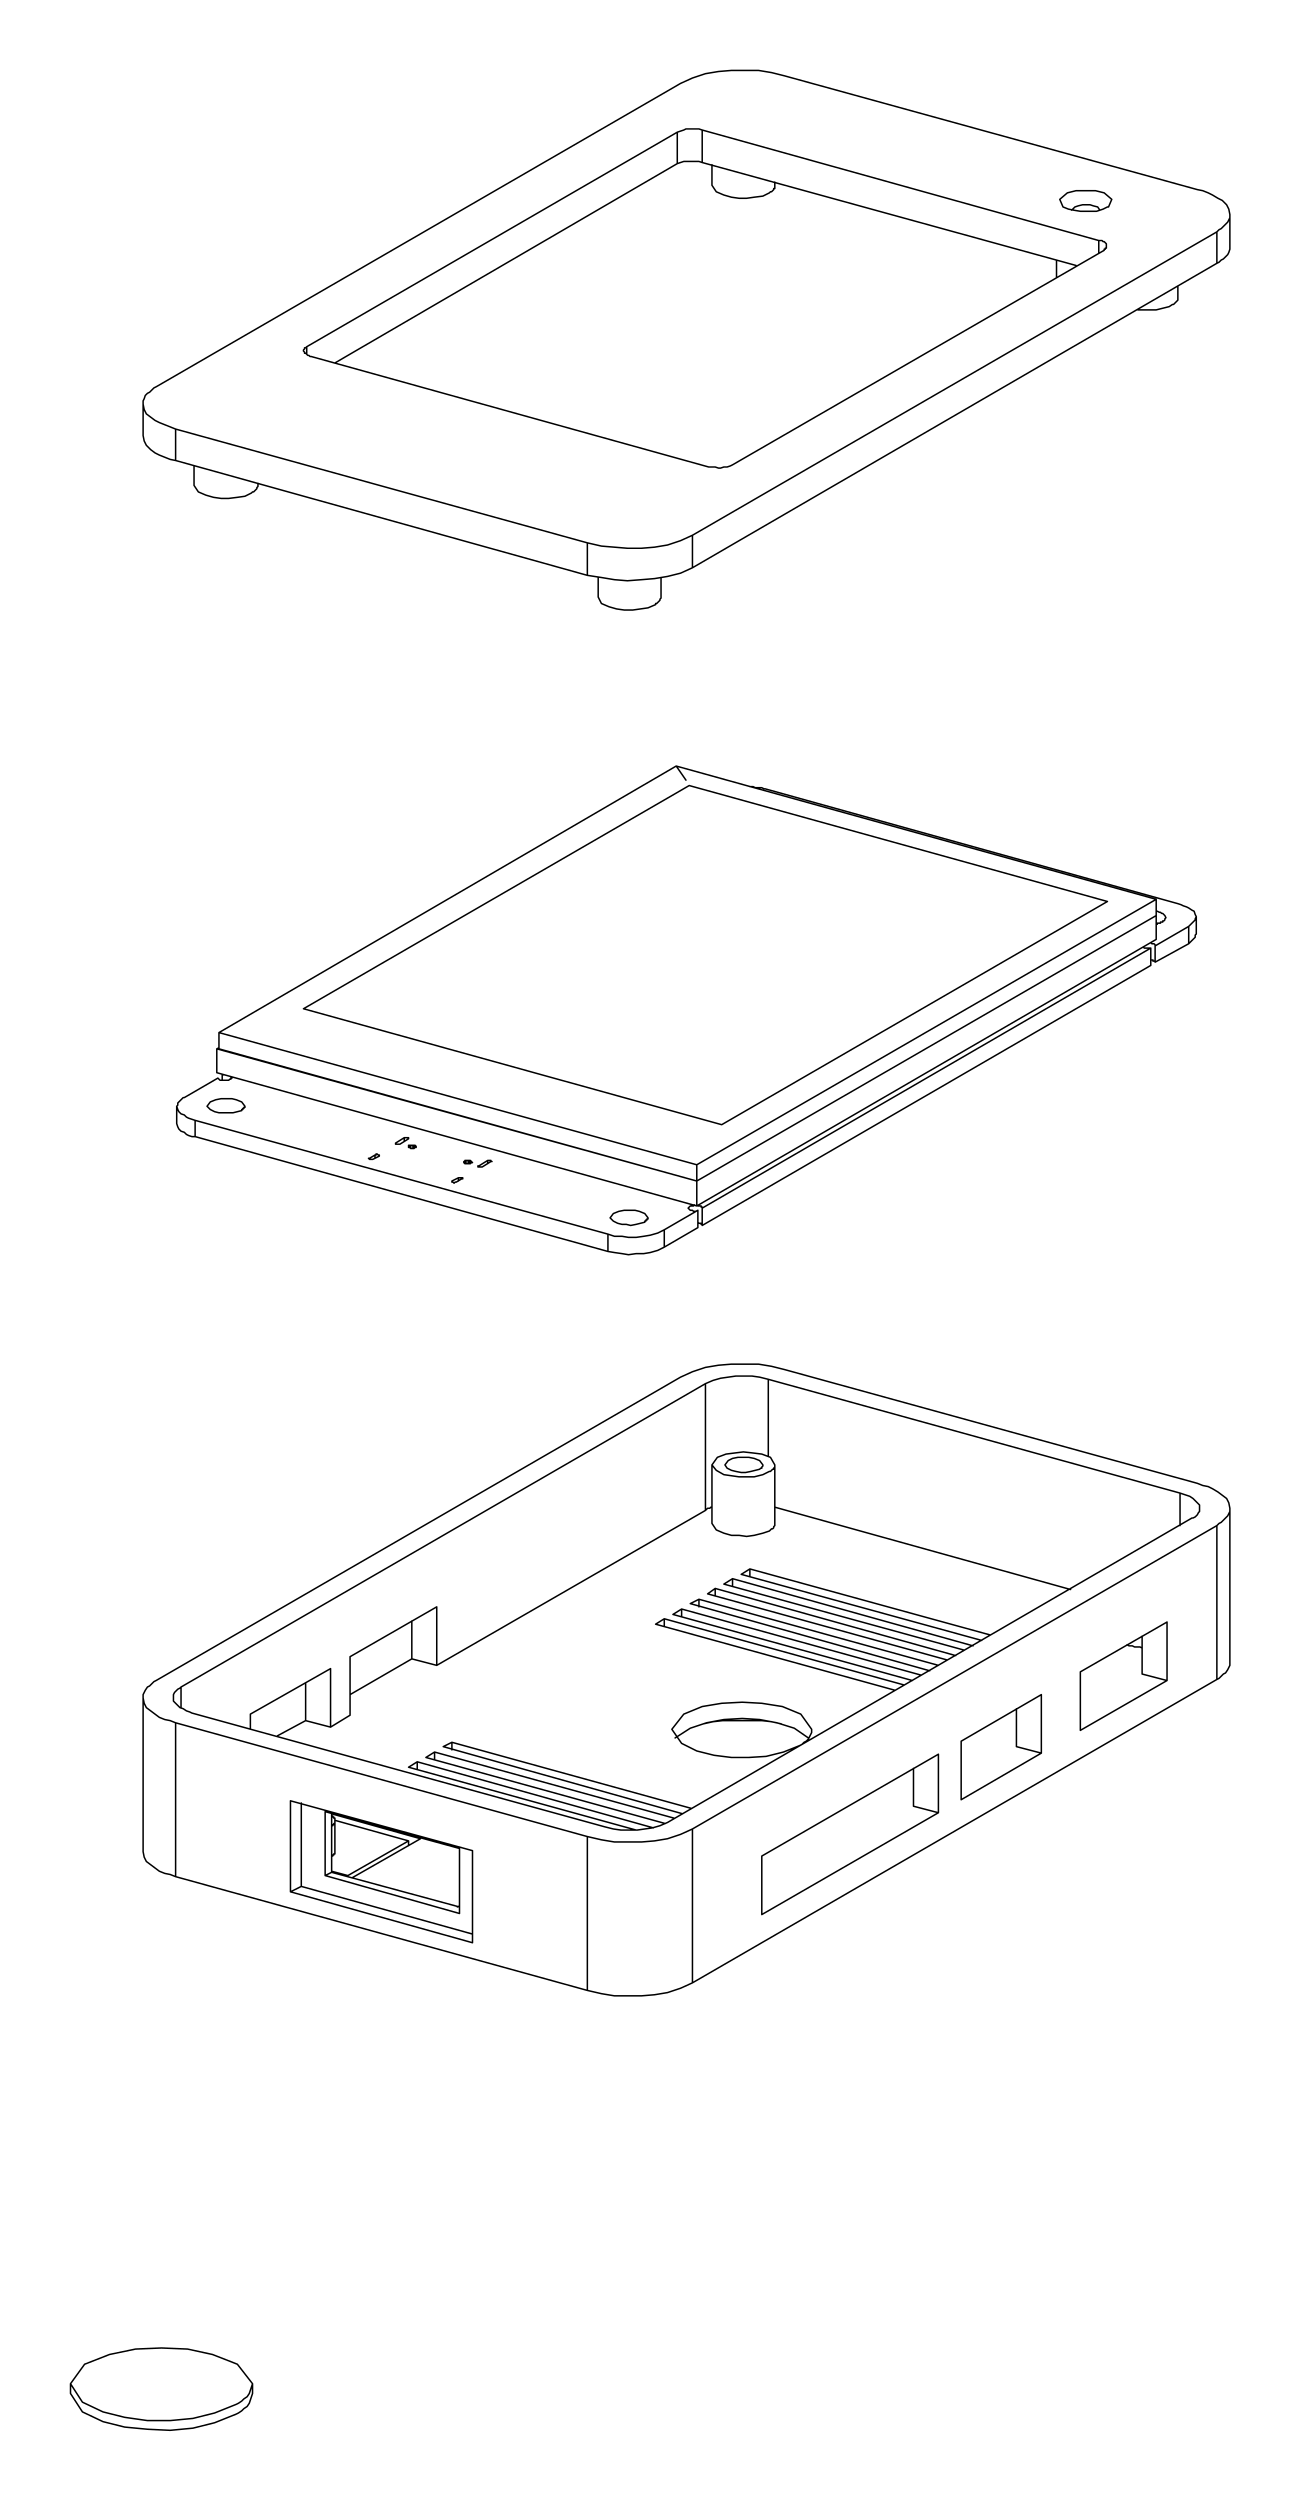
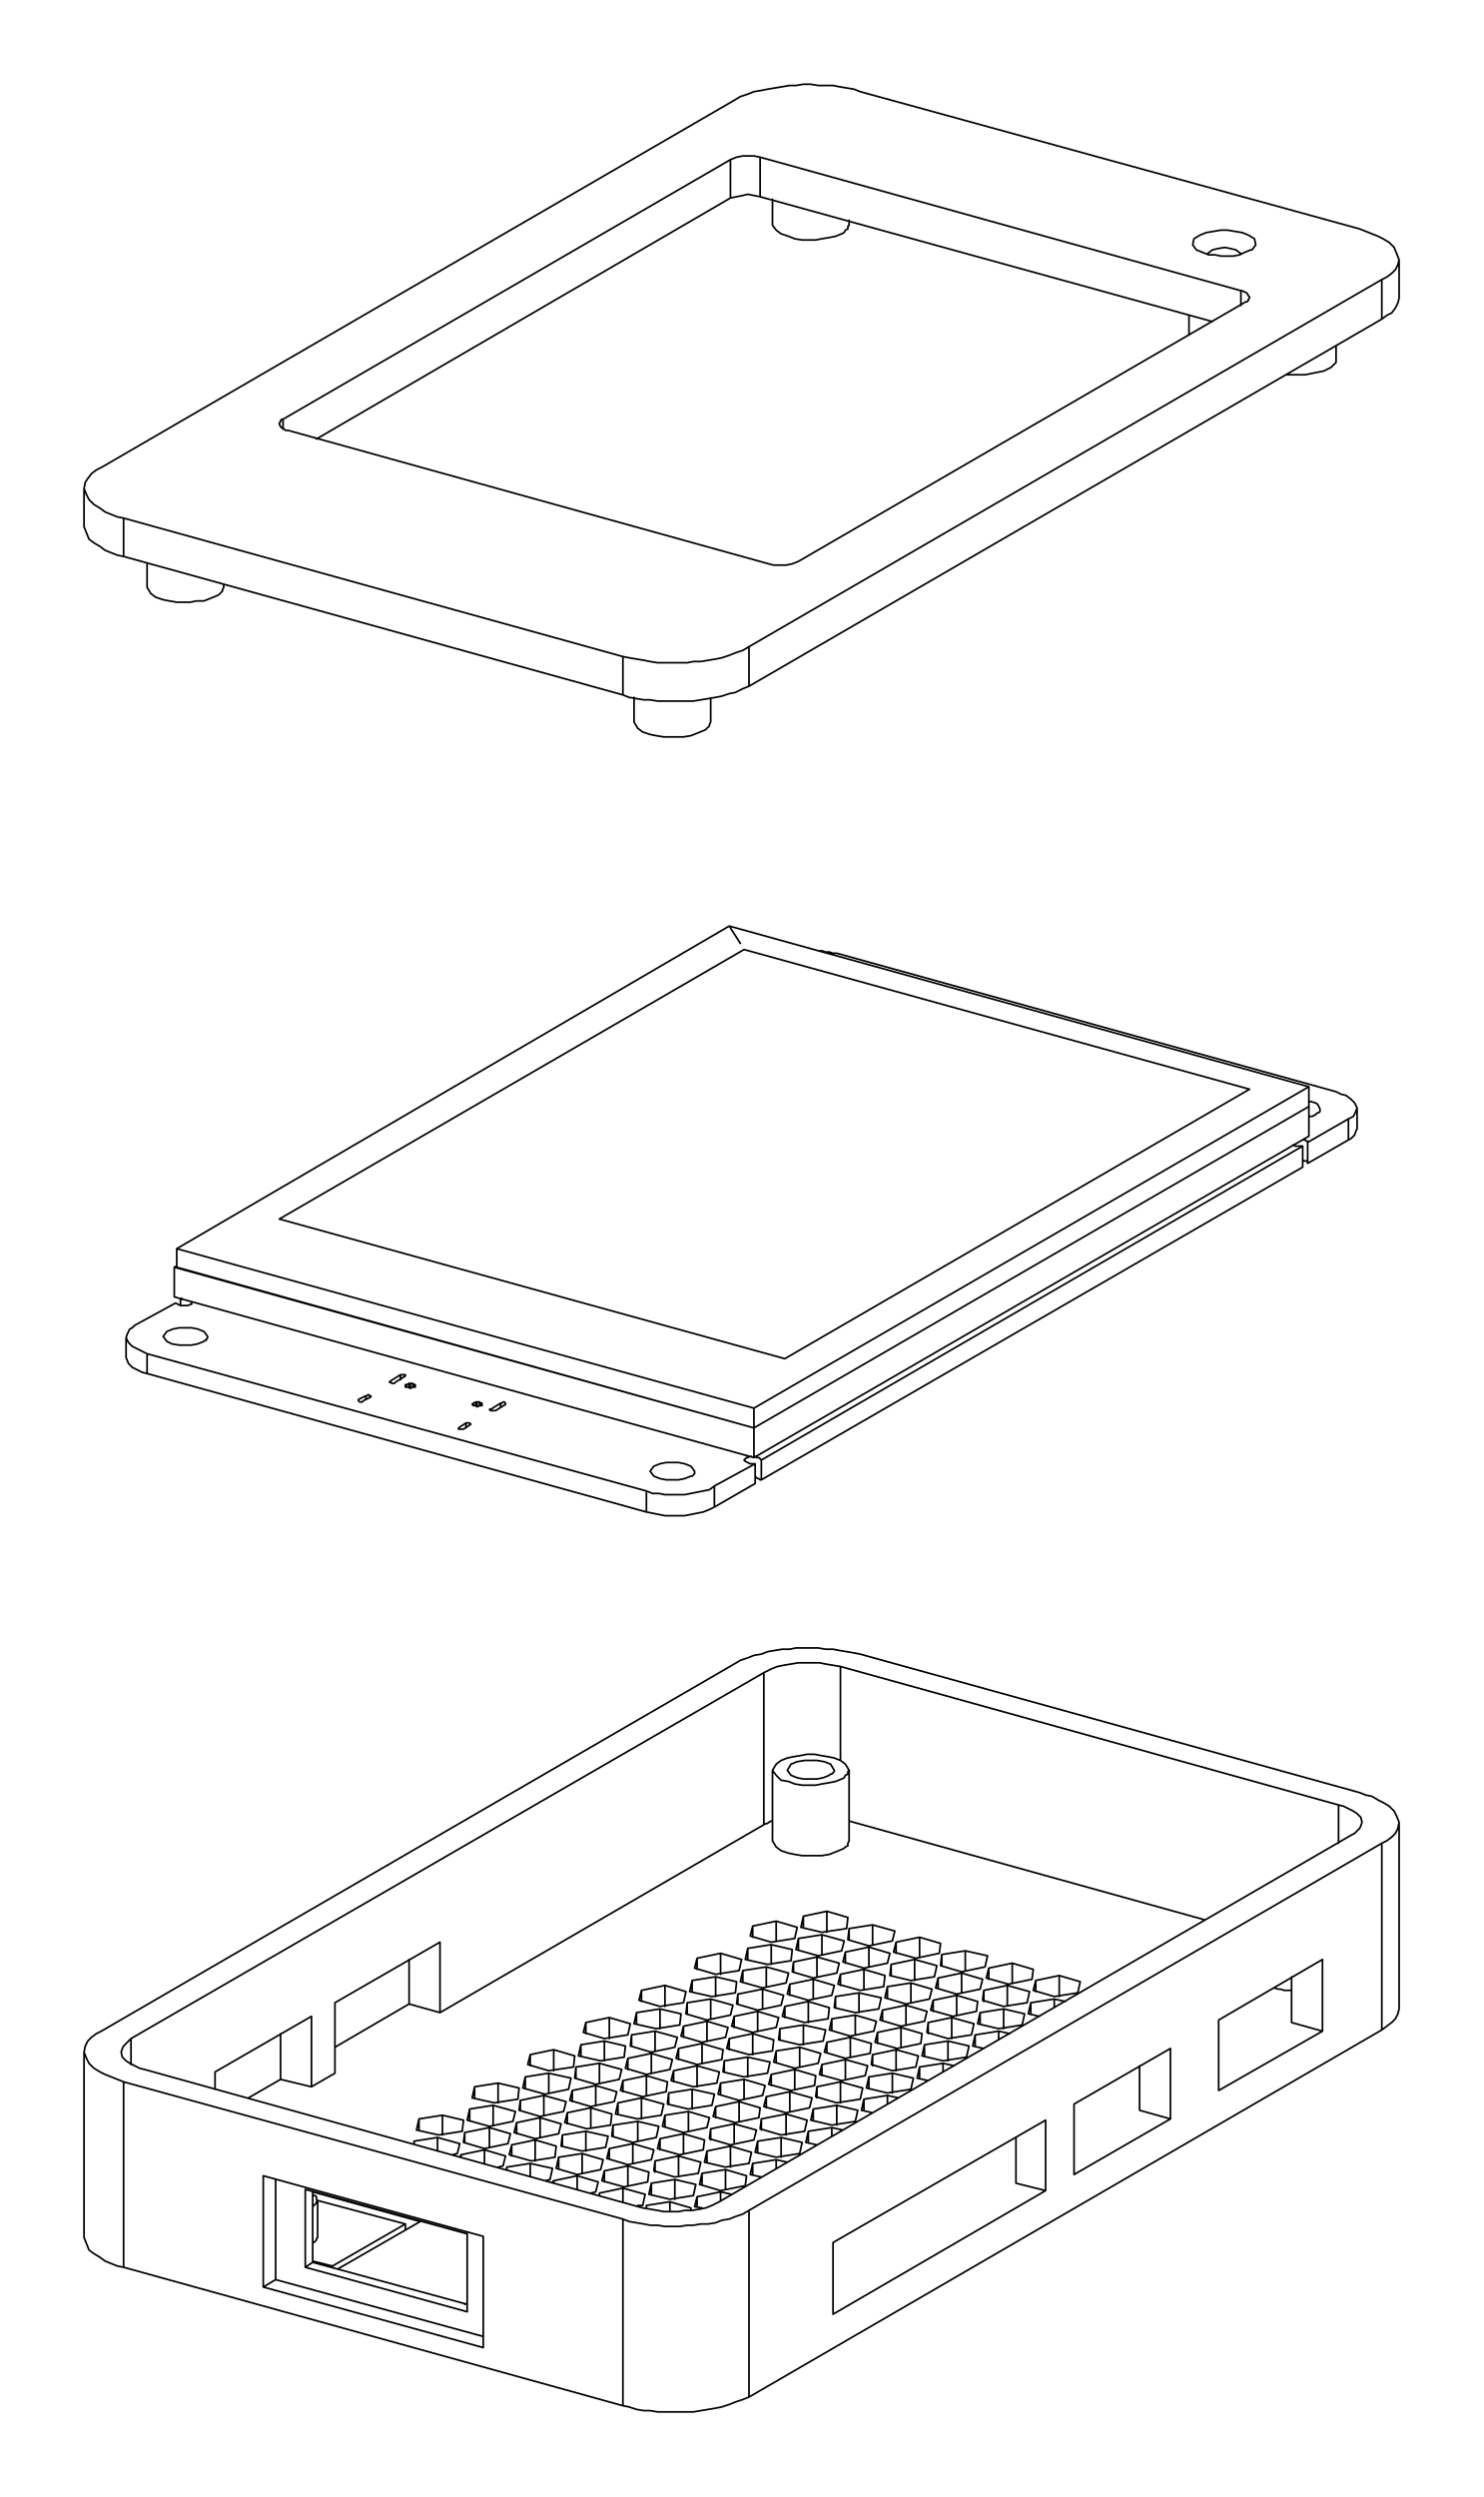
- <svg xmlns="http://www.w3.org/2000/svg" viewBox="0 0 1200.0 2307.3" width="1200" height="2307" fill="none" stroke="currentColor" stroke-linecap="round" stroke-linejoin="round" role="img">
-   <path id="case-exploded-g0-vis" d="M144 357L628 77 M132 402L133 407L135 411L139 415L143 418L147 420L152 422L157 424L162 425 M144 357L142 358L140 360L138 362L136 363L134 365L133 368L132 370L132 373 M132 373L133 378L135 382L139 385L143 388L147 390L152 392L157 394L162 396 M724 70L712 67L700 65L688 65L675 65L663 66L651 68L639 72L628 77 M162 425L542 531 M542 531L555 533L567 535L579 536L592 535L604 534L616 532L628 529L639 524 M1123 243L1125 242L1127 240L1129 239L1131 237L1133 235L1134 233L1135 230L1135 228 M639 524L1123 243 M625 151L309 335 M625 151L628 150L631 149L633 149L636 149L639 149L642 149L645 149L648 150 M993 245L648 150 M162 396L542 501 M724 70L1105 175 M542 501L555 504L567 505L579 506L592 506L604 505L616 503L628 499L639 494 M1123 214L1125 212L1127 211L1129 209L1131 207L1133 205L1134 203L1135 201L1135 198 M1135 198L1134 193L1132 189L1128 185L1124 183L1119 180L1115 178L1110 176L1105 175 M639 494L1123 214 M625 122L283 320 M625 122L628 121L631 120L633 119L636 119L639 119L642 119L645 119L648 120 M287 329L286 329L285 328L284 328L283 327L282 326L281 326L281 325L280 324 M280 324L280 323L281 322L281 321L282 321L283 320 M1014 222L648 120 M654 431L287 329 M1014 222L1016 222L1017 222L1018 223L1019 223L1020 224L1021 225L1021 226L1021 227 M1021 227L1021 228L1021 229L1020 229L1020 230L1019 230L1019 231 M676 429L674 430L671 431L668 431L665 432L663 432L660 431L657 431L654 431 M1019 231L676 429 M1022 191L1023 191 M1023 191L1026 184L1019 178L1011 176L1002 176L993 176L985 178L978 184L981 191 M981 191L986 193L991 194L997 195L1002 195L1007 195L1012 195L1018 193L1022 191 M232 455L233 454L234 454L235 453L236 452L237 451L237 450L238 449L238 448 M179 448L183 454L190 457L197 459L204 460L211 460L219 459L226 458L232 455 M605 558L605 557L606 557L607 556L608 555L609 554L609 553L610 552L610 551 M552 551L555 557L562 560L569 562L576 563L584 563L591 562L598 561L605 558 M710 178L711 177L712 177L713 176L714 175L714 174L715 174L715 173L715 171 M657 171L661 177L668 180L675 182L682 183L689 183L696 182L704 181L710 178 M1082 281L1083 281L1084 280L1085 279L1086 278L1087 277L1087 276L1087 274 M1050 286L1054 286L1058 286L1062 286L1067 286L1071 285L1075 284L1079 283L1082 281 M1015 194L1013 191L1009 190L1006 189L1002 189L999 189L995 190L992 191L989 194 M162 425L162 396 M542 531L542 501 M639 524L639 494 M1123 243L1123 214 M625 151L625 122 M283 327L283 320 M648 150L648 120 M1014 233L1014 222 M132 373L132 402 M1135 198L1135 228 M238 448L238 446 M179 448L179 430 M610 551L610 533 M552 551L552 533 M715 171L715 168 M657 171L657 152 M975 256L975 240 M1087 274L1087 264" stroke-width="1.4" vector-effect="non-scaling-stroke" />
-   <path id="case-exploded-g1-vis" d="M1067 867L1067 845 M1067 845L643 1090 M643 1113L643 1090 M1067 867L643 1113 M643 1090L200 968 M200 990L200 968 M643 1113L200 990 M200 968L202 967 M163 1037L164 1040L165 1042L167 1044L170 1045L172 1047L174 1048L177 1049L180 1049 M170 1013L169 1013L168 1014L167 1015L166 1016L165 1017L164 1018L164 1020L163 1021 M163 1021L164 1024L165 1026L167 1028L170 1029L172 1031L174 1032L177 1033L180 1034 M180 1034L561 1139 M180 1049L561 1155 M561 1155L567 1156L574 1157L580 1158L587 1157L594 1157L600 1156L607 1154L613 1151 M561 1139L567 1141L574 1141L580 1142L587 1142L594 1141L600 1140L607 1138L613 1135 M613 1135L644 1117 M644 1133L644 1117 M613 1151L644 1133 M648 1131L648 1130L647 1130L647 1129L646 1129L645 1129L644 1128 M648 1115L648 1114L647 1114L647 1113L646 1113L645 1113L644 1113 M641 1112L640 1112L640 1113L639 1113L638 1113L637 1113L636 1114L635 1115 M635 1115L636 1116L637 1117L638 1117L639 1117L640 1118L641 1118L642 1118L644 1117 M648 1131L648 1115 M648 1115L1062 875 M1062 891L1062 875 M648 1131L1062 891 M1066 888L1066 888L1066 887L1065 887L1064 887L1064 886L1063 886L1062 886 M1066 873L1066 872L1065 871L1064 871L1063 871L1062 870 M1055 874L1056 875L1057 875L1058 875L1059 875L1060 875L1061 875L1062 875 M1066 888L1066 873 M1066 873L1097 855 M1066 888L1097 871 M1097 871L1098 870L1099 869L1100 868L1101 867L1102 866L1103 865L1103 863L1104 862 M1097 855L1098 854L1099 853L1100 852L1101 851L1102 850L1103 849L1103 848L1104 846 M1104 846L1103 844L1102 841L1100 840L1097 838L1095 837L1092 836L1090 835L1087 834 M1087 834L706 728 M706 728L705 728L703 727L701 727L699 727L697 727L695 726L694 726L692 726 M206 992L205 992 M205 997L205 992 M212 996L213 996L213 995L214 995 M214 995L214 995L214 994L213 994 M207 992L207 992L206 992L205 992 M201 995L202 996L203 997L205 997L206 997L208 997L209 997L211 997L212 996 M201 995L170 1013 M595 1128L595 1127L596 1127L596 1126L597 1126L597 1125L598 1125L598 1124 M598 1124L595 1120L590 1118L586 1117L581 1117L576 1117L571 1118L566 1120L563 1124 M563 1124L566 1127L570 1129L574 1130L578 1130L582 1131L587 1130L591 1129L595 1128 M223 1025L223 1024L224 1024L224 1023L225 1023L225 1022L226 1022L226 1021 M226 1021L223 1017L218 1015L214 1014L209 1014L204 1014L199 1015L194 1017L191 1021 M191 1021L194 1024L198 1026L202 1027L206 1027L210 1027L215 1027L219 1026L223 1025 M369 1056L377 1051 M365 1055L365 1055 M365 1055L365 1056L366 1056L367 1056L368 1056L369 1056 M377 1051L377 1051 M377 1051L377 1050L376 1050L375 1050L374 1050L373 1050 M373 1050L365 1055 M344 1070L350 1067 M341 1069L341 1069L340 1069 M340 1069L341 1070L342 1070L343 1070L344 1070 M350 1067L350 1067L350 1066 M350 1066L350 1066L349 1066L348 1065L347 1065L347 1066L346 1066 M346 1066L341 1069 M421 1091L426 1088 M417 1090L417 1090L417 1091 M417 1091L417 1091L418 1091L419 1092L420 1091L421 1091 M426 1088L426 1088L427 1088L427 1087 M427 1087L426 1087L425 1087L424 1087L423 1087 M423 1087L417 1090 M428 1073L428 1072 M428 1072L429 1072 M428 1072L428 1072 M429 1072L429 1071 M429 1074L429 1071 M428 1073L428 1072 M429 1071L430 1071 M430 1074L430 1071 M429 1074L428 1073 M430 1071L432 1071 M432 1074L432 1071 M430 1074L429 1074 M432 1071L433 1071 M433 1074L433 1071 M432 1074L430 1074 M433 1071L434 1071 M434 1074L434 1071 M433 1074L432 1074 M434 1071L435 1072 M435 1073L435 1072 M434 1074L433 1074 M435 1072L436 1073 M435 1073L434 1074 M436 1073L435 1073 M435 1073L435 1073 M445 1077L453 1072 M442 1076L442 1076L441 1076L441 1077 M441 1077L442 1077L443 1077L444 1077L445 1077 M453 1072L453 1072L454 1072 M454 1072L453 1072L453 1071L452 1071L451 1071L450 1071 M450 1071L442 1076 M377 1059L377 1058 M377 1058L377 1057 M377 1058L377 1058 M377 1057L378 1057 M378 1059L378 1057 M377 1059L377 1058 M378 1057L379 1057 M379 1060L379 1057 M378 1059L377 1059 M379 1057L381 1057 M381 1060L381 1057 M379 1060L378 1059 M381 1057L382 1057 M382 1060L382 1057 M380 1060L379 1060 M382 1057L383 1057 M383 1059L383 1057 M382 1060L380 1060 M383 1057L384 1058 M384 1059L384 1058 M383 1059L382 1060 M384 1058L384 1058 M384 1059L383 1059 M384 1058L384 1059 M384 1059L384 1059 M1073 851L1073 850L1074 850L1075 849L1075 848L1076 847 M1076 847L1075 845L1074 844L1073 843L1072 843L1071 842L1070 842L1068 841L1067 841 M1067 853L1068 853L1068 852L1069 852L1070 852L1071 852L1071 851L1072 851L1073 851 M636 725L1022 832 M1022 832L1022 832 M1022 832L666 1038 M666 1038L666 1038 M666 1038L666 1038 M666 1038L280 931 M280 931L636 725 M624 707L202 953 M202 968L202 953 M633 720L624 707 M202 953L643 1075 M643 1090L643 1075 M202 968L643 1090 M624 707L624 707 M624 707L633 720 M643 1075L1067 830 M1067 845L1067 830 M643 1090L1067 845 M1067 830L624 707 M280 931L636 725 M636 725L1022 832 M1022 832L666 1038 M666 1038L280 931 M180 1049L180 1034 M561 1155L561 1139 M613 1151L613 1135 M1097 871L1097 855 M365 1056L365 1055 M373 1053L373 1050 M341 1070L341 1069 M346 1069L346 1066 M417 1091L417 1090 M423 1090L423 1087 M442 1077L442 1076 M450 1074L450 1071 M163 1021L163 1037 M1104 846L1104 862" stroke-width="1.4" vector-effect="non-scaling-stroke" />
-   <path id="case-exploded-g2-vis" d="M144 1551L628 1271 M282 1553L282 1588 M256 1602L282 1588 M380 1496L380 1531 M323 1564L380 1531 M132 1709L133 1714L135 1718L139 1721L143 1724L147 1727L152 1729L157 1730L162 1732 M144 1551L142 1552L140 1554L138 1556L136 1557L134 1560L133 1562L132 1564L132 1567 M132 1567L133 1572L135 1576L139 1579L143 1582L147 1585L152 1587L157 1588L162 1590 M162 1732L542 1837 M542 1837L555 1840L567 1842L579 1842L592 1842L604 1841L616 1839L628 1835L639 1830 M1123 1550L1125 1549L1127 1547L1129 1545L1131 1544L1133 1541L1134 1539L1135 1537L1135 1534 M639 1830L1123 1550 M721 1591L712 1589L703 1588L694 1588L685 1588L676 1588L667 1588L658 1589L649 1591 M724 1264L712 1261L700 1259L688 1259L675 1259L663 1260L651 1262L639 1266L628 1271 M162 1590L542 1695 M724 1264L1105 1369 M542 1695L555 1698L567 1700L579 1700L592 1700L604 1699L616 1697L628 1693L639 1688 M1123 1408L1125 1406L1127 1405L1129 1403L1131 1401L1133 1399L1134 1397L1135 1395L1135 1392 M1135 1392L1134 1387L1132 1383L1128 1380L1124 1377L1119 1374L1115 1372L1110 1371L1105 1369 M639 1688L1123 1408 M651 1277L167 1557 M177 1581L175 1580L172 1579L169 1577L166 1576L164 1574L162 1572L160 1570L160 1567 M160 1567L160 1565L160 1564L161 1562L162 1561L163 1560L164 1559L166 1558L167 1557 M558 1686L177 1581 M616 1682L609 1685L602 1687L595 1688L588 1689L580 1689L573 1689L566 1688L558 1686 M1100 1401L616 1682 M1089 1378L1092 1379L1095 1380L1098 1381L1101 1383L1103 1385L1105 1387L1107 1389L1107 1392 M1107 1392L1107 1394L1107 1395L1106 1396L1105 1398L1104 1399L1103 1400L1101 1401L1100 1401 M1089 1378L709 1273 M651 1277L658 1274L665 1272L672 1271L679 1270L687 1270L694 1270L701 1271L709 1273 M231 1582L305 1540 M231 1582L231 1595 M305 1540L305 1594 M282 1588L305 1594 M305 1594L323 1583 M380 1531L403 1537 M403 1537L651 1394 M657 1391L656 1391L655 1392L654 1392L653 1392L652 1393L651 1394 M715 1391L988 1467 M703 1767L866 1673 M843 1667L866 1673 M1054 1545L1077 1551 M997 1597L1077 1551 M887 1661L961 1618 M938 1612L961 1618 M388 1697L325 1733 M388 1697L306 1674 M422 1760L424 1759 M587 1689L377 1631 M377 1631L385 1626 M603 1687L385 1626 M614 1683L393 1622 M393 1622L401 1617 M622 1678L401 1617 M630 1674L409 1612 M409 1612L417 1608 M638 1669L417 1608 M710 1413L711 1412L712 1411L713 1411L714 1410L714 1409L715 1408L715 1407L715 1406 M657 1406L661 1412L668 1415L675 1417L682 1417L689 1418L696 1417L704 1415L710 1413 M738 1611L740 1610L742 1608L744 1607L746 1605L747 1603L748 1601L749 1599L749 1596 M749 1596L739 1582L722 1575L703 1572L685 1571L666 1572L648 1575L631 1582L620 1596 M620 1596L629 1609L643 1616L659 1620L675 1622L691 1622L707 1621L723 1617L738 1611 M826 1560L605 1499 M605 1499L613 1494 M834 1555L613 1494 M842 1551L621 1490 M621 1490L629 1485 M850 1546L629 1485 M858 1542L637 1480 M637 1480L645 1476 M866 1537L645 1476 M874 1532L653 1471 M653 1471L660 1466 M882 1528L660 1466 M890 1523L668 1462 M668 1462L676 1457 M898 1519L676 1457 M906 1514L684 1453 M914 1509L692 1448 M684 1453L692 1448 M1040 1518L1042 1519L1044 1519L1045 1519L1047 1520L1049 1520L1051 1520L1052 1520L1054 1521 M323 1529L403 1483 M403 1483L403 1537 M323 1529L323 1583 M268 1662L436 1708 M436 1708L436 1793 M268 1746L436 1793 M268 1662L268 1746 M703 1713L866 1619 M703 1713L703 1767 M866 1619L866 1673 M887 1607L961 1564 M887 1607L887 1661 M961 1564L961 1618 M997 1543L1077 1497 M1077 1497L1077 1551 M997 1543L997 1597 M321 1731L321 1732 M321 1731L377 1699 M377 1703L377 1699 M321 1731L306 1727 M385 1633L385 1626 M401 1624L401 1617 M417 1615L417 1608 M613 1501L613 1494 M629 1492L629 1485 M645 1483L645 1476 M660 1473L660 1466 M676 1464L676 1457 M692 1455L692 1448 M306 1728L424 1760 M306 1674L306 1728 M843 1632L843 1667 M938 1577L938 1612 M1054 1510L1054 1545 M710 1358L711 1358L712 1357L713 1356L714 1356L714 1355L715 1354L715 1353L715 1352 M715 1352L711 1345L703 1342L695 1341L686 1340L678 1341L670 1342L662 1345L657 1352 M657 1352L661 1357L668 1361L675 1362L682 1363L689 1363L696 1363L704 1361L710 1358 M746 1604L733 1595L717 1590L701 1587L685 1586L668 1587L652 1590L637 1595L623 1604 M268 1746L278 1741 M278 1741L436 1785 M278 1741L278 1664 M377 1699L309 1680 M306 1713L307 1713L307 1712L308 1712L308 1711L309 1711L309 1710L309 1709 M701 1356L702 1355L703 1355L703 1354L704 1353L704 1352 M704 1352L701 1348L696 1346L691 1345L686 1345L681 1345L676 1346L672 1348L669 1352 M669 1352L671 1355L675 1357L679 1358L684 1359L688 1359L693 1358L697 1357L701 1356 M424 1706L300 1672 M424 1766L424 1706 M300 1731L306 1728 M424 1766L300 1731 M300 1731L300 1672 M306 1685L307 1685L307 1684L308 1684L308 1683L309 1683L309 1682L309 1681L309 1680 M309 1680L309 1680L309 1679L309 1678L308 1678L308 1677L307 1677L307 1676L306 1676 M162 1732L162 1590 M542 1837L542 1695 M639 1830L639 1688 M1123 1550L1123 1408 M651 1394L651 1277 M167 1576L167 1557 M1089 1408L1089 1378 M709 1344L709 1273 M132 1567L132 1709 M1135 1392L1135 1534 M715 1406L715 1352 M657 1406L657 1352 M309 1709L309 1680" stroke-width="1.4" vector-effect="non-scaling-stroke" />
-   <path id="case-exploded-g3-vis" d="M218 2219L220 2218L223 2216L225 2214L228 2212L230 2209L231 2206L232 2203L233 2200 M233 2200L219 2182L196 2173L173 2168L149 2167L125 2168L101 2173L78 2182L65 2200 M65 2200L76 2217L95 2226L115 2231L136 2234L157 2234L178 2232L198 2227L218 2219 M218 2228L220 2227L223 2225L225 2223L228 2221L230 2218L231 2215L232 2212L233 2209 M65 2209L76 2226L95 2235L115 2240L136 2242L157 2243L178 2241L198 2236L218 2228 M233 2209L233 2200 M65 2209L65 2200" stroke-width="1.4" vector-effect="non-scaling-stroke" />
+ <svg xmlns="http://www.w3.org/2000/svg" viewBox="0 0 1200.0 2019.7" width="1200" height="2020" fill="none" stroke="currentColor" stroke-linecap="round" stroke-linejoin="round" role="img">
+   <path id="case-exploded-bezel-vis" d="M82 378L594 81 M68 426L70 431L72 436L76 439L81 442L85 445L90 447L95 449L100 450 M82 378L78 380L74 383L71 387L69 390L68 395 M68 395L70 400L72 404L76 408L81 411L85 414L90 416L95 418L100 419 M696 74L691 72L685 71L679 70L674 69L668 69L662 69L656 68L650 68L644 69L639 69L633 70L627 71L621 72L616 73L610 74L605 76L599 78L594 81 M100 450L504 562 M504 562L509 564L515 565L521 566L526 566L532 567L538 567L544 567L550 567L556 567L561 567L567 566L573 565L579 564L584 563L590 561L595 560L601 557L606 555 M1118 258L1122 255L1126 253L1129 249L1131 245L1132 241 M606 555L1118 258 M591 160L256 355 M591 160L596 159L601 158L605 157L610 158L615 159 M981 260L615 159 M100 419L504 531 M696 74L1100 185 M504 531L509 532L515 533L521 534L526 535L532 536L538 536L544 536L550 536L556 536L561 535L567 535L573 534L579 533L584 532L590 530L595 528L601 526L606 523 M1118 226L1122 224L1126 221L1129 218L1131 214L1132 210 M1132 210L1130 205L1128 200L1124 196L1119 193L1115 191L1110 189L1105 187L1100 185 M606 523L1118 226 M591 129L229 339 M591 129L596 127L601 126L605 126L610 126L615 127 M233 348L231 348L230 347L228 346L227 345L226 343 M226 343L226 342L227 341L227 340L228 339L229 339 M1004 235L615 127 M622 456L233 348 M1004 235L1005 235L1007 236L1009 237L1010 239L1011 240 M1011 240L1011 241L1010 242L1010 243L1009 244L1008 244 M646 454L641 456L636 457L631 457L626 457L622 456 M1008 244L646 454 M1012 202L1012 202L1013 202 M1013 202L1016 198L1015 193L1010 190L1005 188L999 187L993 186L988 186L982 187L976 188L971 190L966 193L965 198L968 202 M968 202L973 204L978 206L983 206L988 207L993 207L998 207L1003 206L1007 204L1012 202 M175 482L177 481L178 480L180 478L180 477L181 475 M119 475L122 480L126 483L132 485L137 486L143 487L148 487L154 487L159 486L165 486L170 484L175 482 M569 591L571 590L572 589L574 587L574 586L575 584 M513 584L516 589L520 592L526 594L531 595L537 596L542 596L548 596L553 596L559 595L564 593L569 591 M681 189L683 188L684 186L686 185L686 183L687 182 M625 182L628 186L632 189L638 191L643 193L649 194L654 194L660 194L665 193L671 192L676 191L681 189 M1075 298L1077 297L1078 296L1080 294L1081 293L1081 291 M1041 303L1046 303L1051 303L1056 303L1061 302L1066 301L1071 300L1075 298 M1004 205L1000 202L996 201L991 200L985 201L981 202L977 205 M100 450L100 419 M504 562L504 531 M606 555L606 523 M1118 258L1118 226 M591 160L591 129 M229 347L229 339 M615 159L615 127 M1004 247L1004 235 M68 395L68 426 M1132 210L1132 241 M181 475L181 473 M119 475L119 456 M575 584L575 565 M513 584L513 564 M687 182L687 178 M625 182L625 161 M962 271L962 255 M1081 291L1081 280" stroke-width="1.4" vector-effect="non-scaling-stroke" />
+   <path id="case-exploded-board-vis" d="M1059 919L1059 895 M1059 895L610 1155 M610 1179L610 1155 M1059 919L610 1179 M610 1155L141 1025 M141 1049L141 1025 M610 1179L141 1049 M141 1025L143 1024 M102 1098L104 1103L107 1106L111 1108L115 1110L119 1111 M109 1072L107 1074L105 1075L104 1077L103 1079L102 1082 M102 1082L104 1086L107 1089L111 1091L115 1093L119 1095 M119 1095L523 1206 M119 1111L523 1223 M523 1223L528 1224L533 1225L538 1226L543 1226L548 1226L554 1226L559 1225L564 1224L569 1223L574 1221L578 1219 M523 1206L528 1208L533 1208L538 1209L543 1209L548 1209L554 1209L559 1208L564 1207L569 1206L574 1205L578 1202 M578 1202L611 1184 M611 1200L611 1184 M578 1219L611 1200 M616 1197L615 1197L614 1196L613 1196L612 1195L611 1195 M616 1181L615 1180L614 1179L613 1179L612 1179L611 1178 M608 1178L607 1178L605 1179L604 1179L603 1180L602 1181 M602 1181L603 1182L605 1183L607 1184L609 1184L611 1184 M616 1197L616 1181 M616 1181L1054 927 M1054 944L1054 927 M616 1197L1054 944 M1058 941L1058 940L1057 939L1056 939L1055 939L1054 938 M1058 924L1058 923L1057 923L1056 922L1055 922L1054 922 M1046 926L1048 927L1049 927L1051 927L1052 927L1054 927 M1058 941L1058 924 M1058 924L1091 905 M1058 941L1091 922 M1091 922L1093 921L1095 919L1096 918L1097 915L1098 913 M1091 905L1093 904L1095 903L1096 901L1097 899L1098 896 M1098 896L1096 892L1093 889L1089 886L1085 885L1081 883 M1081 883L677 771 M677 771L674 771L671 770L668 770L665 769L662 769 M147 1050L146 1051 M146 1056L146 1051 M154 1055L154 1055L155 1055L155 1054L155 1053 M155 1053L155 1053 M148 1051L148 1051L147 1051L146 1051 M142 1054L144 1055L146 1056L149 1056L152 1056L154 1055 M142 1054L109 1072 M559 1194L560 1194L561 1193L562 1192L562 1191L562 1190 M562 1190L559 1186L554 1184L549 1183L544 1183L539 1183L534 1184L529 1186L526 1190 M526 1190L529 1194L534 1196L539 1197L544 1197L549 1197L554 1196L559 1194 M165 1085L166 1084L167 1084L167 1083L168 1082L168 1081 M168 1081L165 1077L160 1075L155 1074L150 1074L145 1074L140 1075L135 1077L132 1081 M132 1081L135 1085L139 1087L145 1088L150 1088L155 1088L160 1087L165 1085 M320 1118L328 1113 M316 1117L316 1117L315 1118 M315 1118L316 1118L317 1119L318 1119L319 1119L320 1118 M328 1113L328 1113 M328 1113L328 1112L327 1112L326 1112L325 1112L324 1112 M324 1112L316 1117 M294 1133L300 1130 M290 1132L290 1132L290 1133 M290 1133L290 1133L291 1134L292 1134L293 1134L294 1133 M300 1130L300 1130L300 1129 M300 1129L299 1129L298 1128L297 1129L296 1129 M296 1129L290 1132 M375 1156L381 1152 M371 1155L371 1155 M371 1155L371 1156L372 1156L373 1156L374 1156L375 1156 M381 1152L381 1152 M381 1152L380 1151L379 1151L378 1151L377 1151 M377 1151L371 1155 M383 1137L383 1135 M383 1135L383 1135 M382 1136L383 1135 M383 1135L383 1135 M383 1137L383 1135 M383 1137L382 1136 M383 1135L385 1134 M385 1137L385 1134 M383 1137L383 1137 M385 1134L386 1134 M386 1138L386 1134 M385 1137L383 1137 M386 1134L388 1134 M388 1137L388 1134 M386 1138L385 1137 M388 1134L389 1135 M389 1137L389 1135 M388 1137L386 1138 M389 1135L390 1135 M390 1137L390 1135 M389 1137L388 1137 M390 1135L390 1136 M390 1137L389 1137 M390 1136L390 1137 M390 1137L390 1137 M401 1141L409 1136 M397 1140L397 1140L396 1140 M396 1140L397 1141L398 1141L399 1141L400 1141L401 1141 M409 1136L409 1136L409 1135 M409 1135L409 1135L408 1134L407 1134L406 1135L405 1135 M405 1135L397 1140 M328 1122L328 1120 M328 1120L329 1120 M328 1121L328 1120 M329 1120L329 1120 M329 1122L329 1120 M328 1122L328 1121 M329 1120L331 1119 M331 1122L331 1119 M329 1122L328 1122 M331 1119L332 1119 M332 1123L332 1119 M330 1122L329 1122 M332 1119L334 1119 M334 1122L334 1119 M332 1123L330 1122 M334 1119L335 1120 M335 1122L335 1120 M334 1122L332 1123 M335 1120L336 1120 M336 1121L336 1120 M335 1122L334 1122 M336 1120L336 1121 M335 1122L335 1122 M336 1121L336 1122 M336 1122L335 1122 M1065 901L1066 900L1067 900L1068 899L1068 898L1068 897 M1068 897L1067 895L1066 893L1064 892L1061 891L1059 891 M1059 903L1060 903L1062 903L1063 902L1064 902L1065 901 M602 768L1011 881 M1011 881L1011 881 M1011 881L635 1099 M635 1099L635 1099 M635 1099L635 1099 M635 1099L226 986 M226 986L602 768 M590 749L143 1010 M143 1025L143 1010 M599 763L590 749 M143 1010L610 1139 M610 1155L610 1139 M143 1025L610 1155 M590 749L590 749 M590 749L599 763 M610 1139L1059 879 M1059 895L1059 879 M610 1155L1059 895 M1059 879L590 749 M226 986L602 768 M602 768L1011 881 M1011 881L635 1099 M635 1099L226 986 M119 1111L119 1095 M523 1223L523 1206 M578 1219L578 1202 M1091 922L1091 905 M316 1118L316 1117 M324 1116L324 1112 M290 1133L290 1132 M296 1132L296 1129 M371 1156L371 1155 M377 1155L377 1151 M397 1141L397 1140 M405 1138L405 1135 M102 1082L102 1098 M1098 896L1098 913" stroke-width="1.4" vector-effect="non-scaling-stroke" />
+   <path id="case-exploded-shell-vis" d="M82 1643L594 1346 M227 1645L227 1682 M201 1697L227 1682 M331 1585L331 1621 M271 1656L331 1621 M68 1810L70 1815L72 1820L76 1823L81 1826L85 1829L90 1831L95 1833L100 1834 M82 1643L78 1645L74 1648L71 1651L69 1655L68 1660 M68 1660L70 1665L72 1669L76 1673L81 1676L85 1678L90 1680L95 1682L100 1684 M100 1834L504 1946 M504 1946L509 1947L515 1949L521 1950L526 1950L532 1951L538 1951L544 1951L550 1951L556 1951L561 1951L567 1950L573 1949L579 1948L584 1947L590 1945L595 1943L601 1941L606 1939 M1118 1642L1122 1639L1126 1636L1129 1633L1131 1629L1132 1625 M606 1939L1118 1642 M696 1338L691 1337L685 1336L679 1335L674 1334L668 1334L662 1333L656 1333L650 1333L644 1333L639 1334L633 1334L627 1335L621 1336L616 1338L610 1339L605 1341L599 1343L594 1346 M100 1684L504 1795 M696 1338L1100 1450 M504 1795L509 1797L515 1798L521 1799L526 1800L532 1800L538 1801L544 1801L550 1801L556 1800L561 1800L567 1799L573 1799L579 1798L584 1796L590 1795L595 1793L601 1791L606 1788 M1118 1491L1122 1489L1126 1486L1129 1483L1131 1479L1132 1474 M1132 1474L1130 1469L1128 1465L1124 1461L1119 1458L1115 1456L1110 1453L1105 1452L1100 1450 M606 1788L1118 1491 M618 1353L106 1649 M117 1674L113 1673L109 1671L105 1669L102 1667L99 1664L98 1660 M98 1660L99 1657L100 1655L102 1653L104 1651L106 1649 M520 1786L117 1674 M582 1781L576 1784L571 1786L566 1787L560 1788L554 1788L549 1789L543 1789L537 1789L532 1788L526 1787L520 1786 M1094 1484L582 1781 M1083 1460L1087 1461L1091 1463L1095 1465L1098 1467L1101 1470L1102 1474 M1102 1474L1101 1477L1100 1479L1098 1481L1096 1483L1094 1484 M1083 1460L680 1348 M618 1353L624 1350L629 1348L634 1347L640 1346L646 1345L651 1345L657 1345L663 1345L668 1346L674 1347L680 1348 M174 1676L252 1631 M174 1676L174 1690 M252 1631L252 1688 M227 1682L252 1688 M252 1688L271 1677 M331 1621L356 1628 M356 1628L618 1476 M625 1473L624 1473L622 1474L621 1475L620 1475L618 1476 M687 1473L975 1553 M674 1872L846 1772 M822 1766L846 1772 M1045 1636L1070 1643 M986 1691L1070 1643 M869 1759L947 1714 M922 1707L947 1714 M340 1797L274 1835 M340 1797L253 1773 M354 1729L372 1734 M335 1732L354 1729 M335 1734L335 1732 M370 1742L366 1743 M372 1734L370 1742 M358 1711L375 1715 M339 1714L358 1711 M337 1723L339 1714 M355 1727L337 1723 M374 1724L355 1727 M375 1715L374 1724 M399 1703L417 1708 M380 1706L399 1703 M378 1715L380 1706 M396 1720L378 1715 M415 1716L396 1720 M417 1708L415 1716 M403 1685L420 1689 M384 1688L403 1685 M382 1697L384 1688 M400 1701L382 1697 M419 1698L400 1701 M420 1689L419 1698 M444 1677L462 1681 M425 1680L444 1677 M423 1689L425 1680 M441 1694L423 1689 M460 1690L441 1694 M462 1681L460 1690 M448 1658L465 1663 M429 1662L448 1658 M427 1670L429 1662 M444 1675L427 1670 M464 1672L444 1675 M465 1663L464 1672 M396 1721L413 1726 M376 1725L396 1721 M375 1733L376 1725 M392 1738L375 1733 M411 1734L392 1738 M413 1726L411 1734 M392 1739L409 1744 M373 1743L392 1739 M372 1745L373 1743 M407 1752L403 1753 M409 1744L407 1752 M433 1731L450 1736 M414 1735L433 1731 M412 1743L414 1735 M430 1748L412 1743 M449 1745L430 1748 M450 1736L449 1745 M437 1713L454 1718 M418 1717L437 1713 M416 1725L418 1717 M433 1730L416 1725 M452 1726L433 1730 M454 1718L452 1726 M429 1750L447 1754 M410 1753L429 1750 M410 1755L410 1753 M445 1763L441 1764 M447 1754L445 1763 M471 1742L488 1747 M452 1745L471 1742 M450 1754L452 1745 M467 1759L450 1754 M486 1755L467 1759 M488 1747L486 1755 M474 1724L492 1728 M455 1727L474 1724 M454 1736L455 1727 M471 1740L454 1736 M490 1737L471 1740 M492 1728L490 1737 M440 1695L458 1700 M421 1699L440 1695 M420 1707L421 1699 M437 1712L420 1707 M456 1708L437 1712 M458 1700L456 1708 M478 1705L495 1710 M459 1709L478 1705 M457 1717L459 1709 M475 1722L457 1717 M494 1719L475 1722 M495 1710L494 1719 M482 1687L499 1692 M463 1691L482 1687 M461 1699L463 1691 M478 1704L461 1699 M497 1700L478 1704 M499 1692L497 1700 M485 1669L503 1674 M466 1672L485 1669 M465 1681L466 1672 M482 1686L465 1681 M501 1682L482 1686 M503 1674L501 1682 M523 1679L540 1684 M504 1683L523 1679 M502 1691L504 1683 M520 1696L502 1691 M539 1692L520 1696 M540 1684L539 1692 M519 1697L537 1702 M500 1701L519 1697 M498 1710L500 1701 M516 1714L498 1710 M535 1711L516 1714 M537 1702L535 1711 M516 1716L533 1720 M496 1719L516 1716 M495 1728L496 1719 M512 1733L495 1728 M531 1729L512 1733 M533 1720L531 1729 M560 1690L578 1694 M541 1693L560 1690 M540 1702L541 1693 M557 1706L540 1702 M576 1703L557 1706 M578 1694L576 1703 M376 1864L378 1863 M467 1760L484 1765 M448 1764L467 1760 M447 1765L448 1764 M482 1773L478 1774 M484 1765L482 1773 M508 1752L525 1757 M489 1756L508 1752 M487 1764L489 1756 M505 1769L487 1764 M524 1765L505 1769 M525 1757L524 1765 M504 1770L522 1775 M485 1774L504 1770 M485 1776L485 1774 M520 1784L516 1784 M522 1775L520 1784 M512 1734L529 1739 M493 1738L512 1734 M491 1746L493 1738 M508 1751L491 1746 M527 1747L508 1751 M529 1739L527 1747 M549 1744L567 1749 M530 1748L549 1744 M529 1756L530 1748 M546 1761L529 1756 M565 1758L546 1761 M567 1749L565 1758 M542 1781L559 1786 M523 1784L542 1781 M523 1786L523 1784 M559 1786L559 1788 M546 1763L563 1767 M527 1766L546 1763 M525 1775L527 1766 M542 1779L525 1775 M561 1776L542 1779 M563 1767L561 1776 M583 1773L592 1775 M564 1777L583 1773 M562 1785L564 1777 M568 1786L562 1785 M587 1755L604 1760 M568 1758L587 1755 M566 1767L568 1758 M583 1772L566 1767 M603 1768L583 1772 M604 1760L603 1768 M553 1726L570 1731 M534 1730L553 1726 M532 1738L534 1730 M550 1743L532 1738 M569 1739L550 1743 M570 1731L569 1739 M557 1708L574 1713 M538 1711L557 1708 M536 1720L538 1711 M553 1725L536 1720 M572 1721L553 1725 M574 1713L572 1721 M594 1718L612 1723 M575 1722L594 1718 M574 1730L575 1722 M591 1735L574 1730 M610 1731L591 1735 M612 1723L610 1731 M598 1700L615 1705 M579 1704L598 1700 M577 1712L579 1704 M595 1717L577 1712 M614 1713L595 1717 M615 1705L614 1713 M591 1736L608 1741 M572 1740L591 1736 M570 1749L572 1740 M587 1753L570 1749 M606 1750L587 1753 M608 1741L606 1750 M632 1729L649 1733 M613 1732L632 1729 M611 1741L613 1732 M628 1745L611 1741 M647 1742L628 1745 M649 1733L647 1742 M628 1747L637 1749 M609 1750L628 1747 M607 1759L609 1750 M616 1761L607 1759 M636 1710L653 1715 M616 1714L636 1710 M615 1722L616 1714 M632 1727L615 1722 M651 1724L632 1727 M653 1715L651 1724 M673 1721L682 1723 M654 1724L673 1721 M652 1733L654 1724 M661 1735L652 1733 M489 1651L506 1655 M470 1654L489 1651 M468 1663L470 1654 M486 1667L468 1663 M505 1664L486 1667 M506 1655L505 1664 M493 1632L510 1637 M474 1636L493 1632 M472 1644L474 1636 M489 1649L472 1644 M508 1646L489 1649 M510 1637L508 1646 M534 1625L551 1629 M515 1628L534 1625 M513 1637L515 1628 M531 1641L513 1637 M550 1638L531 1641 M551 1629L550 1638 M538 1606L555 1611 M519 1610L538 1606 M517 1618L519 1610 M534 1623L517 1618 M553 1620L534 1623 M555 1611L553 1620 M579 1599L596 1603 M560 1602L579 1599 M558 1611L560 1602 M576 1615L558 1611 M595 1612L576 1615 M596 1603L595 1612 M583 1580L600 1585 M564 1584L583 1580 M562 1592L564 1584 M579 1597L562 1592 M598 1594L579 1597 M600 1585L598 1594 M530 1643L548 1648 M511 1646L530 1643 M510 1655L511 1646 M527 1660L510 1655 M546 1656L527 1660 M548 1648L546 1656 M527 1661L544 1666 M508 1665L527 1661 M506 1673L508 1665 M523 1678L506 1673 M542 1674L523 1678 M544 1666L542 1674 M568 1653L585 1658 M549 1657L568 1653 M547 1665L549 1657 M564 1670L547 1665 M584 1666L564 1670 M585 1658L584 1666 M572 1635L589 1640 M553 1639L572 1635 M551 1647L553 1639 M568 1652L551 1647 M587 1648L568 1652 M589 1640L587 1648 M564 1671L582 1676 M545 1675L564 1671 M543 1683L545 1675 M561 1688L543 1683 M580 1685L561 1688 M582 1676L580 1685 M605 1664L623 1668 M586 1667L605 1664 M585 1676L586 1667 M602 1680L585 1676 M621 1677L602 1680 M623 1668L621 1677 M609 1645L626 1650 M590 1649L609 1645 M588 1657L590 1649 M606 1662L588 1657 M625 1659L606 1662 M626 1650L625 1659 M575 1617L593 1622 M556 1620L575 1617 M555 1629L556 1620 M572 1634L555 1629 M591 1630L572 1634 M593 1622L591 1630 M613 1627L630 1632 M594 1631L613 1627 M592 1639L594 1631 M609 1644L592 1639 M628 1640L609 1644 M630 1632L628 1640 M617 1609L634 1614 M597 1613L617 1609 M596 1621L597 1613 M613 1626L596 1621 M632 1622L613 1626 M634 1614L632 1622 M620 1591L638 1596 M601 1594L620 1591 M599 1603L601 1594 M617 1608L599 1603 M636 1604L617 1608 M638 1596L636 1604 M658 1601L675 1606 M639 1605L658 1601 M637 1613L639 1605 M654 1618L637 1613 M673 1614L654 1618 M675 1606L673 1614 M654 1619L671 1624 M635 1623L654 1619 M633 1631L635 1623 M651 1636L633 1631 M670 1633L651 1636 M671 1624L670 1633 M650 1638L668 1642 M631 1641L650 1638 M630 1650L631 1641 M647 1654L630 1650 M666 1651L647 1654 M668 1642L666 1651 M695 1612L713 1616 M676 1615L695 1612 M675 1624L676 1615 M692 1628L675 1624 M711 1625L692 1628 M713 1616L711 1625 M624 1573L641 1577 M605 1576L624 1573 M603 1585L605 1576 M621 1589L603 1585 M640 1586L621 1589 M641 1577L640 1586 M628 1554L645 1559 M609 1558L628 1554 M607 1566L609 1558 M624 1571L607 1566 M643 1568L624 1571 M645 1559L643 1568 M669 1546L686 1551 M650 1550L669 1546 M648 1559L650 1550 M665 1563L648 1559 M685 1560L665 1563 M686 1551L685 1560 M681 1496L683 1495L684 1494L686 1493L686 1491L687 1489 M625 1489L628 1494L632 1497L638 1499L643 1500L649 1501L654 1501L660 1501L665 1501L671 1500L676 1498L681 1496 M665 1565L683 1570 M646 1568L665 1565 M644 1577L646 1568 M662 1582L644 1577 M681 1578L662 1582 M683 1570L681 1578 M661 1583L679 1588 M642 1587L661 1583 M641 1595L642 1587 M658 1600L641 1595 M677 1596L658 1600 M679 1588L677 1596 M703 1575L720 1580 M684 1579L703 1575 M682 1587L684 1579 M699 1592L682 1587 M718 1588L699 1592 M720 1580L718 1588 M706 1557L724 1562 M687 1560L706 1557 M686 1569L687 1560 M703 1574L686 1569 M722 1570L703 1574 M724 1562L722 1570 M699 1593L716 1598 M680 1597L699 1593 M678 1605L680 1597 M696 1610L678 1605 M715 1607L696 1610 M716 1598L715 1607 M740 1585L758 1590 M721 1589L740 1585 M720 1598L721 1589 M737 1602L720 1598 M756 1599L737 1602 M758 1590L756 1599 M744 1567L761 1572 M725 1571L744 1567 M723 1579L725 1571 M741 1584L723 1579 M760 1580L741 1584 M761 1572L760 1580 M602 1682L619 1687 M583 1685L602 1682 M581 1694L583 1685 M598 1699L581 1694 M617 1695L598 1699 M619 1687L617 1695 M643 1674L660 1679 M624 1678L643 1674 M622 1686L624 1678 M640 1691L622 1686 M659 1687L640 1691 M660 1679L659 1687 M639 1692L657 1697 M620 1696L639 1692 M618 1704L620 1696 M636 1709L618 1704 M655 1705L636 1709 M657 1697L655 1705 M647 1656L664 1661 M628 1659L647 1656 M626 1668L628 1659 M643 1673L626 1668 M662 1669L643 1673 M664 1661L662 1669 M684 1666L702 1671 M665 1670L684 1666 M663 1678L665 1670 M681 1683L663 1678 M700 1679L681 1683 M702 1671L700 1679 M677 1703L694 1707 M658 1706L677 1703 M656 1715L658 1706 M673 1719L656 1715 M692 1716L673 1719 M694 1707L692 1716 M680 1684L698 1689 M661 1688L680 1684 M660 1696L661 1688 M677 1701L660 1696 M696 1698L677 1701 M698 1689L696 1698 M718 1695L727 1697 M699 1698L718 1695 M697 1707L699 1698 M706 1709L697 1707 M722 1677L739 1681 M703 1680L722 1677 M701 1689L703 1680 M718 1693L701 1689 M737 1690L718 1693 M739 1681L737 1690 M688 1648L705 1653 M669 1652L688 1648 M667 1660L669 1652 M684 1665L667 1660 M704 1661L684 1665 M705 1653L704 1661 M692 1630L709 1635 M673 1633L692 1630 M671 1642L673 1633 M688 1647L671 1642 M707 1643L688 1647 M709 1635L707 1643 M729 1640L746 1645 M710 1644L729 1640 M708 1652L710 1644 M726 1657L708 1652 M745 1653L726 1657 M746 1645L745 1653 M733 1622L750 1627 M714 1626L733 1622 M712 1634L714 1626 M729 1639L712 1634 M748 1635L729 1639 M750 1627L748 1635 M725 1658L743 1663 M706 1662L725 1658 M705 1670L706 1662 M722 1675L705 1670 M741 1672L722 1675 M743 1663L741 1672 M767 1651L784 1655 M748 1654L767 1651 M746 1663L748 1654 M763 1667L746 1663 M782 1664L763 1667 M784 1655L782 1664 M763 1669L772 1671 M744 1672L763 1669 M742 1681L744 1672 M751 1683L742 1681 M770 1632L788 1637 M751 1636L770 1632 M750 1644L751 1636 M767 1649L750 1644 M786 1646L767 1649 M788 1637L786 1646 M808 1643L817 1645 M789 1646L808 1643 M787 1655L789 1646 M796 1657L787 1655 M737 1604L754 1609 M718 1607L737 1604 M716 1616L718 1607 M733 1621L716 1616 M752 1617L733 1621 M754 1609L752 1617 M778 1596L795 1601 M759 1600L778 1596 M757 1608L759 1600 M774 1613L757 1608 M793 1609L774 1613 M795 1601L793 1609 M774 1614L791 1619 M755 1618L774 1614 M753 1626L755 1618 M771 1631L753 1626 M790 1627L771 1631 M791 1619L790 1627 M781 1578L799 1582 M762 1581L781 1578 M761 1590L762 1581 M778 1595L761 1590 M797 1591L778 1595 M799 1582L797 1591 M819 1588L836 1593 M800 1592L819 1588 M798 1600L800 1592 M816 1605L798 1600 M835 1601L816 1605 M836 1593L835 1601 M812 1625L829 1629 M793 1628L812 1625 M791 1637L793 1628 M808 1641L791 1637 M827 1638L808 1641 M829 1629L827 1638 M815 1606L833 1611 M796 1610L815 1606 M795 1618L796 1610 M812 1623L795 1618 M831 1620L812 1623 M833 1611L831 1620 M853 1617L862 1619 M834 1620L853 1617 M832 1629L834 1620 M841 1631L832 1629 M857 1598L874 1603 M838 1602L857 1598 M836 1610L838 1602 M853 1615L836 1610 M872 1612L853 1615 M874 1603L872 1612 M1031 1608L1034 1609L1036 1609L1039 1610L1042 1610L1045 1610 M271 1620L356 1571 M356 1571L356 1628 M271 1620L271 1677 M213 1760L391 1809 M391 1809L391 1899 M213 1850L391 1899 M213 1760L213 1850 M674 1814L846 1715 M674 1814L674 1872 M846 1715L846 1772 M869 1702L947 1657 M869 1702L869 1759 M947 1657L947 1714 M986 1634L1070 1585 M1070 1585L1070 1643 M986 1634L986 1691 M269 1833L269 1834 M269 1833L328 1799 M328 1804L328 1799 M269 1833L253 1829 M358 1727L358 1711 M339 1723L339 1714 M403 1701L403 1685 M384 1697L384 1688 M448 1675L448 1658 M429 1671L429 1662 M354 1740L354 1729 M335 1734L335 1732 M396 1737L396 1721 M376 1733L376 1725 M392 1750L392 1739 M373 1745L373 1743 M399 1719L399 1703 M380 1715L380 1706 M437 1729L437 1713 M418 1726L418 1717 M429 1760L429 1750 M410 1755L410 1753 M433 1748L433 1731 M414 1744L414 1735 M471 1758L471 1742 M452 1754L452 1745 M474 1740L474 1724 M455 1736L455 1727 M440 1711L440 1695 M421 1707L421 1699 M444 1693L444 1677 M425 1689L425 1680 M482 1703L482 1687 M463 1700L463 1691 M485 1685L485 1669 M466 1681L466 1672 M478 1721L478 1705 M459 1718L459 1709 M519 1714L519 1697 M500 1710L500 1701 M516 1732L516 1716 M496 1728L496 1719 M523 1695L523 1679 M504 1692L504 1683 M560 1706L560 1690 M541 1702L541 1693 M467 1771L467 1760 M448 1766L448 1764 M508 1768L508 1752 M489 1765L489 1756 M504 1781L504 1770 M485 1776L485 1774 M546 1779L546 1763 M527 1775L527 1766 M512 1750L512 1734 M493 1746L493 1738 M549 1760L549 1744 M530 1757L530 1748 M542 1789L542 1781 M523 1786L523 1784 M583 1780L583 1773 M564 1785L564 1777 M587 1771L587 1755 M568 1767L568 1758 M553 1742L553 1726 M534 1739L534 1730 M557 1724L557 1708 M538 1720L538 1711 M591 1753L591 1736 M572 1749L572 1740 M594 1734L594 1718 M575 1731L575 1722 M598 1716L598 1700 M579 1713L579 1704 M636 1727L636 1710 M616 1723L616 1714 M632 1745L632 1729 M613 1741L613 1732 M628 1754L628 1747 M609 1759L609 1750 M673 1728L673 1721 M654 1733L654 1724 M493 1649L493 1632 M474 1645L474 1636 M538 1623L538 1606 M519 1619L519 1610 M583 1597L583 1580 M564 1593L564 1584 M489 1667L489 1651 M470 1663L470 1654 M530 1659L530 1643 M511 1655L511 1646 M527 1677L527 1661 M508 1674L508 1665 M534 1641L534 1625 M515 1637L515 1628 M572 1651L572 1635 M553 1648L553 1639 M564 1688L564 1671 M545 1684L545 1675 M568 1669L568 1653 M549 1666L549 1657 M605 1680L605 1664 M586 1676L586 1667 M609 1662L609 1645 M590 1658L590 1649 M575 1633L575 1617 M556 1629L556 1620 M579 1615L579 1599 M560 1611L560 1602 M617 1625L617 1609 M597 1621L597 1613 M620 1607L620 1591 M601 1603L601 1594 M624 1589L624 1573 M605 1585L605 1576 M661 1599L661 1583 M642 1595L642 1587 M613 1643L613 1627 M594 1640L594 1631 M654 1636L654 1619 M635 1632L635 1623 M650 1654L650 1638 M631 1650L631 1641 M658 1617L658 1601 M639 1614L639 1605 M699 1609L699 1593 M680 1606L680 1597 M695 1628L695 1612 M676 1624L676 1615 M628 1570L628 1554 M609 1567L609 1558 M665 1581L665 1565 M646 1577L646 1568 M669 1563L669 1546 M650 1559L650 1550 M706 1573L706 1557 M687 1569L687 1560 M703 1591L703 1575 M684 1588L684 1579 M740 1602L740 1585 M721 1598L721 1589 M744 1583L744 1567 M725 1580L725 1571 M602 1698L602 1682 M583 1694L583 1685 M643 1690L643 1674 M624 1687L624 1678 M639 1708L639 1692 M620 1705L620 1696 M680 1701L680 1684 M661 1697L661 1688 M647 1672L647 1656 M628 1668L628 1659 M684 1682L684 1666 M665 1679L665 1670 M677 1719L677 1703 M658 1715L658 1706 M718 1702L718 1695 M699 1707L699 1698 M722 1693L722 1677 M703 1689L703 1680 M688 1664L688 1648 M669 1660L669 1652 M692 1646L692 1630 M673 1642L673 1633 M725 1675L725 1658 M706 1671L706 1662 M729 1656L729 1640 M710 1653L710 1644 M733 1638L733 1622 M714 1634L714 1626 M737 1620L737 1604 M718 1616L718 1607 M770 1649L770 1632 M751 1645L751 1636 M774 1630L774 1614 M755 1627L755 1618 M767 1667L767 1651 M748 1663L748 1654 M763 1676L763 1669 M744 1681L744 1672 M812 1641L812 1625 M793 1637L793 1628 M808 1650L808 1643 M789 1655L789 1646 M778 1612L778 1596 M759 1608L759 1600 M815 1622L815 1606 M796 1619L796 1610 M781 1594L781 1578 M762 1590L762 1581 M819 1604L819 1588 M800 1601L800 1592 M853 1624L853 1617 M834 1629L834 1620 M857 1615L857 1598 M838 1611L838 1602 M253 1830L378 1864 M253 1773L253 1830 M822 1729L822 1766 M922 1671L922 1707 M1045 1599L1045 1636 M681 1439L683 1438L684 1436L686 1435L686 1433L687 1432 M687 1432L684 1427L680 1424L675 1422L670 1421L664 1420L659 1419L653 1419L648 1420L642 1421L637 1422L632 1424L628 1427L625 1432 M625 1432L628 1436L632 1440L638 1441L643 1443L649 1444L654 1444L660 1444L665 1443L671 1442L676 1441L681 1439 M213 1850L223 1844 M223 1844L391 1890 M223 1844L223 1763 M328 1799L257 1780 M253 1814L254 1814L255 1813L256 1812L256 1811L257 1810 M671 1436L672 1435L673 1435L674 1434L675 1433L675 1432 M675 1432L672 1427L667 1425L661 1424L656 1424L651 1424L645 1425L640 1427L637 1432 M637 1432L640 1436L645 1438L650 1439L656 1439L661 1439L666 1438L671 1436 M378 1807L247 1771 M378 1870L378 1807 M247 1834L253 1830 M378 1870L247 1834 M247 1834L247 1771 M253 1785L254 1784L255 1783L256 1782L256 1781L257 1780 M257 1780L256 1779L256 1777L255 1776L254 1776L253 1775 M100 1834L100 1684 M504 1946L504 1795 M606 1939L606 1788 M1118 1642L1118 1491 M618 1476L618 1353 M106 1670L106 1649 M1083 1491L1083 1460 M680 1424L680 1348 M68 1660L68 1810 M1132 1474L1132 1625 M687 1489L687 1432 M625 1489L625 1432 M257 1810L257 1780" stroke-width="1.4" vector-effect="non-scaling-stroke" />
</svg>
